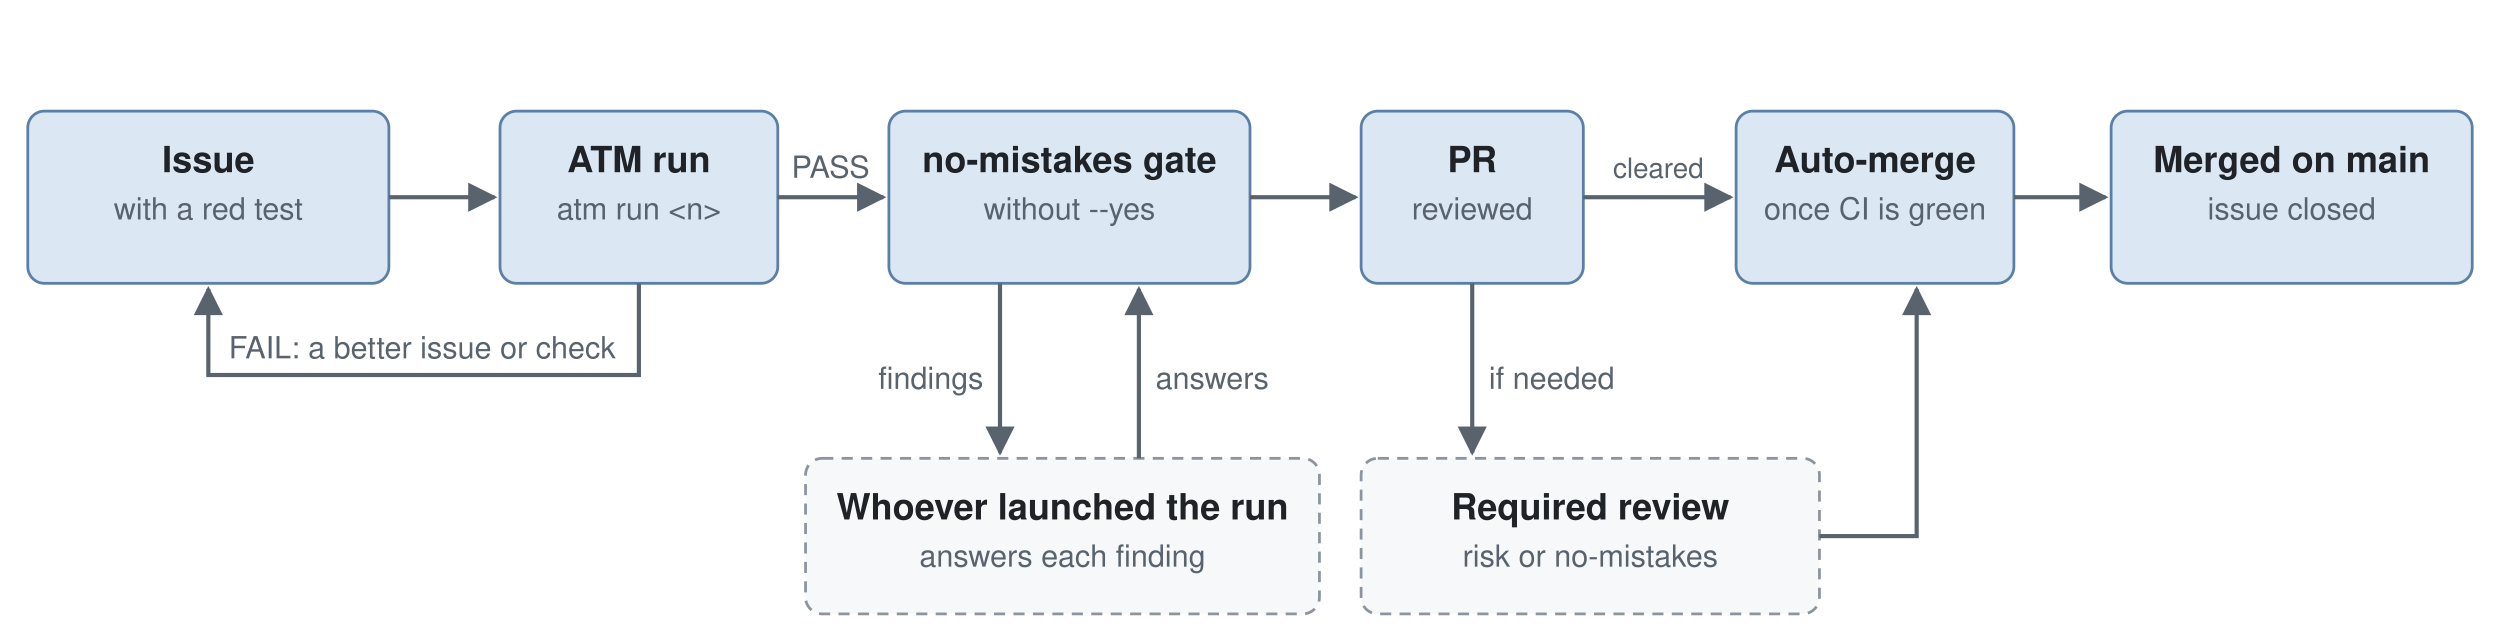
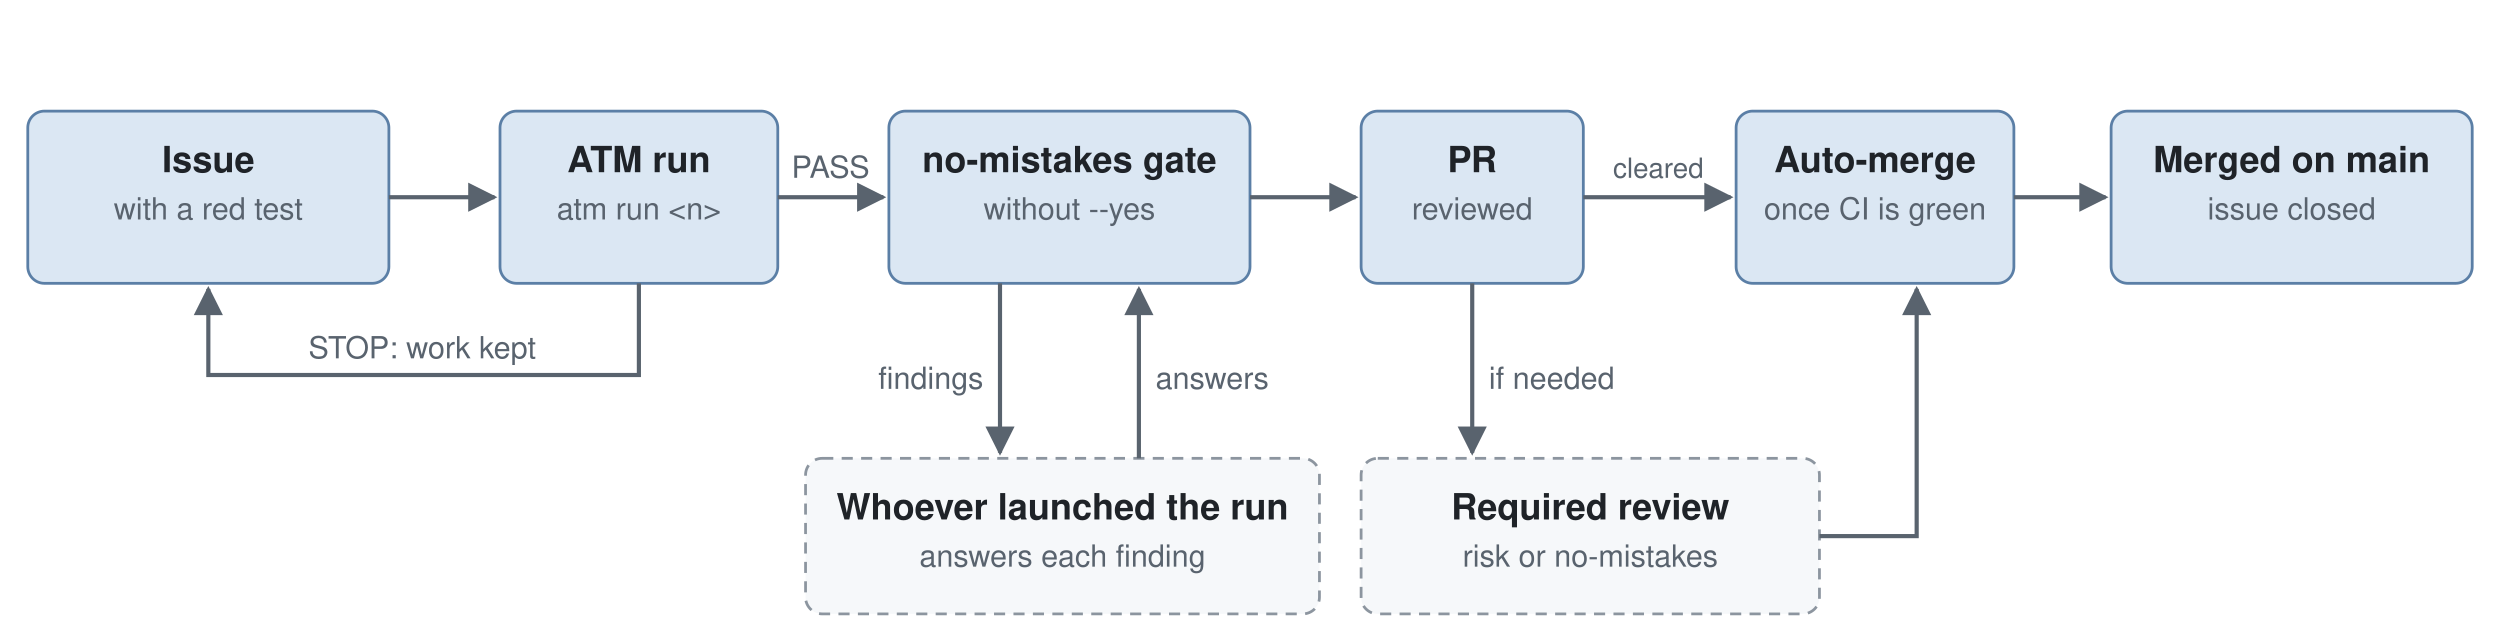
- <svg xmlns="http://www.w3.org/2000/svg" viewBox="0 0 900 230" width="900" height="230" role="img" aria-label="The loop. An issue with a red test goes to an ATM run. FAIL goes back to the issue. PASS goes to the no-mistakes gate; its findings go to whoever launched the run, who answers them, then the gate opens a PR. Required risk or no-mistakes review precedes auto-merge. Merged on main, the issue closes.">
+ <svg xmlns="http://www.w3.org/2000/svg" viewBox="0 0 900 230" width="900" height="230" role="img" aria-label="The loop. An issue with a red test goes to an ATM run. A failed check first asks the launcher, and stop keeps the work for a later run. PASS goes to the no-mistakes gate; its findings go to whoever launched the run, who answers them, then the gate opens a PR. Required risk or no-mistakes review precedes auto-merge. Merged on main, the issue closes.">
  <defs>
    <marker id="ar" viewBox="0 0 10 10" refX="9" refY="5" markerWidth="7" markerHeight="7" orient="auto-start-reverse">
      <path d="M0 0L10 5L0 10z" fill="#59636e" />
    </marker>
  </defs>
  <g font-family="-apple-system,BlinkMacSystemFont,'Segoe UI',Helvetica,Arial,sans-serif" font-size="13" fill="#1f2328">
    <rect x="10" y="40" width="130" height="62" rx="6" fill="#dbe7f3" stroke="#5b7fa6" />
    <text x="75.0" y="62" text-anchor="middle" font-weight="600">Issue</text>
    <text x="75.0" y="79" text-anchor="middle" font-size="11" fill="#59636e">with a red test</text>
    <rect x="180" y="40" width="100" height="62" rx="6" fill="#dbe7f3" stroke="#5b7fa6" />
    <text x="230.0" y="62" text-anchor="middle" font-weight="600">ATM run</text>
    <text x="230.0" y="79" text-anchor="middle" font-size="11" fill="#59636e">atm run &lt;n&gt;</text>
    <rect x="320" y="40" width="130" height="62" rx="6" fill="#dbe7f3" stroke="#5b7fa6" />
    <text x="385.0" y="62" text-anchor="middle" font-weight="600">no-mistakes gate</text>
    <text x="385.0" y="79" text-anchor="middle" font-size="11" fill="#59636e">without --yes</text>
    <rect x="490" y="40" width="80" height="62" rx="6" fill="#dbe7f3" stroke="#5b7fa6" />
    <text x="530.0" y="62" text-anchor="middle" font-weight="600">PR</text>
    <text x="530.0" y="79" text-anchor="middle" font-size="11" fill="#59636e">reviewed</text>
    <rect x="625" y="40" width="100" height="62" rx="6" fill="#dbe7f3" stroke="#5b7fa6" />
    <text x="675.0" y="62" text-anchor="middle" font-weight="600">Auto-merge</text>
    <text x="675.0" y="79" text-anchor="middle" font-size="11" fill="#59636e">once CI is green</text>
    <rect x="760" y="40" width="130" height="62" rx="6" fill="#dbe7f3" stroke="#5b7fa6" />
    <text x="825.0" y="62" text-anchor="middle" font-weight="600">Merged on main</text>
    <text x="825.0" y="79" text-anchor="middle" font-size="11" fill="#59636e">issue closed</text>
    <path d="M140 71H178" stroke="#59636e" stroke-width="1.5" fill="none" marker-end="url(#ar)" />
    <path d="M280 71H318" stroke="#59636e" stroke-width="1.5" fill="none" marker-end="url(#ar)" />
    <text x="299" y="64" text-anchor="middle" font-size="11" fill="#59636e">PASS</text>
    <path d="M450 71H488" stroke="#59636e" stroke-width="1.5" fill="none" marker-end="url(#ar)" />
    <path d="M570 71H623" stroke="#59636e" stroke-width="1.5" fill="none" marker-end="url(#ar)" />
    <text x="597" y="64" text-anchor="middle" font-size="10" fill="#59636e">cleared</text>
    <path d="M725 71H758" stroke="#59636e" stroke-width="1.5" fill="none" marker-end="url(#ar)" />
    <path d="M230 102V135H75V104" stroke="#59636e" stroke-width="1.5" fill="none" marker-end="url(#ar)" />
-     <text x="152" y="129" text-anchor="middle" font-size="11" fill="#59636e">FAIL: a better issue or check</text>
+     <text x="152" y="129" text-anchor="middle" font-size="11" fill="#59636e">STOP: work kept</text>
    <rect x="290" y="165" width="185" height="56" rx="6" fill="#f6f8fa" stroke="#8c959f" stroke-dasharray="4 3" />
    <text x="382.5" y="187" text-anchor="middle" font-weight="600">Whoever launched the run</text>
    <text x="382.5" y="204" text-anchor="middle" font-size="11" fill="#59636e">answers each finding</text>
    <path d="M360 102V163" stroke="#59636e" stroke-width="1.5" fill="none" marker-end="url(#ar)" />
    <text x="354" y="140" text-anchor="end" font-size="11" fill="#59636e">findings</text>
    <path d="M410 165V104" stroke="#59636e" stroke-width="1.5" fill="none" marker-end="url(#ar)" />
    <text x="416" y="140" text-anchor="start" font-size="11" fill="#59636e">answers</text>
    <rect x="490" y="165" width="165" height="56" rx="6" fill="#f6f8fa" stroke="#8c959f" stroke-dasharray="4 3" />
    <text x="572.5" y="187" text-anchor="middle" font-weight="600">Required review</text>
    <text x="572.5" y="204" text-anchor="middle" font-size="11" fill="#59636e">risk or no-mistakes</text>
    <path d="M530 102V163" stroke="#59636e" stroke-width="1.5" fill="none" marker-end="url(#ar)" />
    <text x="536" y="140" text-anchor="start" font-size="11" fill="#59636e">if needed</text>
    <path d="M655 193H690V104" stroke="#59636e" stroke-width="1.5" fill="none" marker-end="url(#ar)" />
  </g>
</svg>
